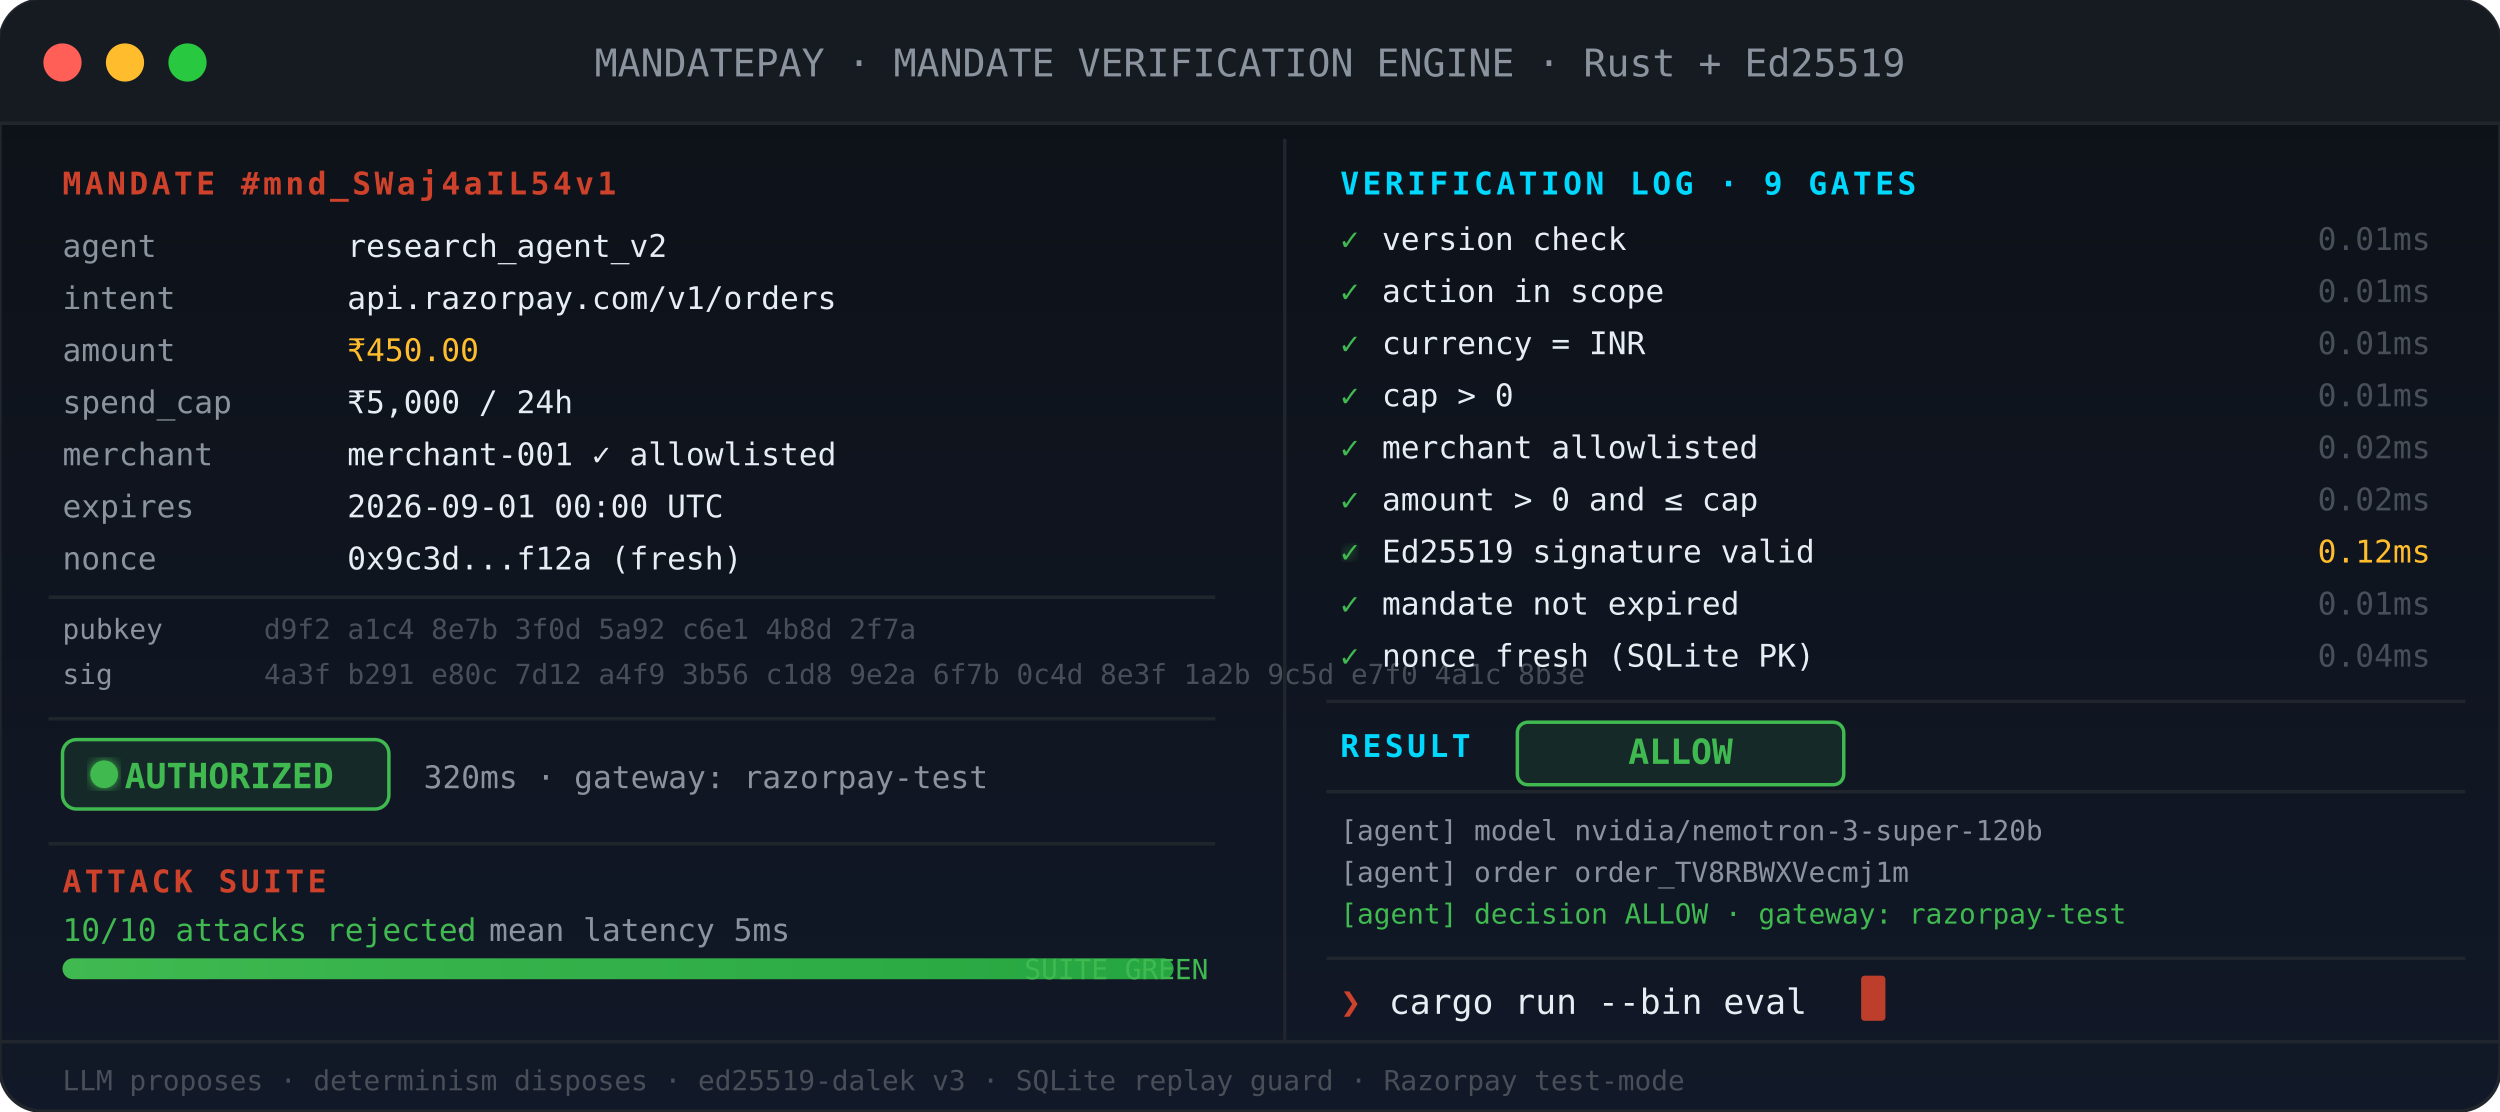
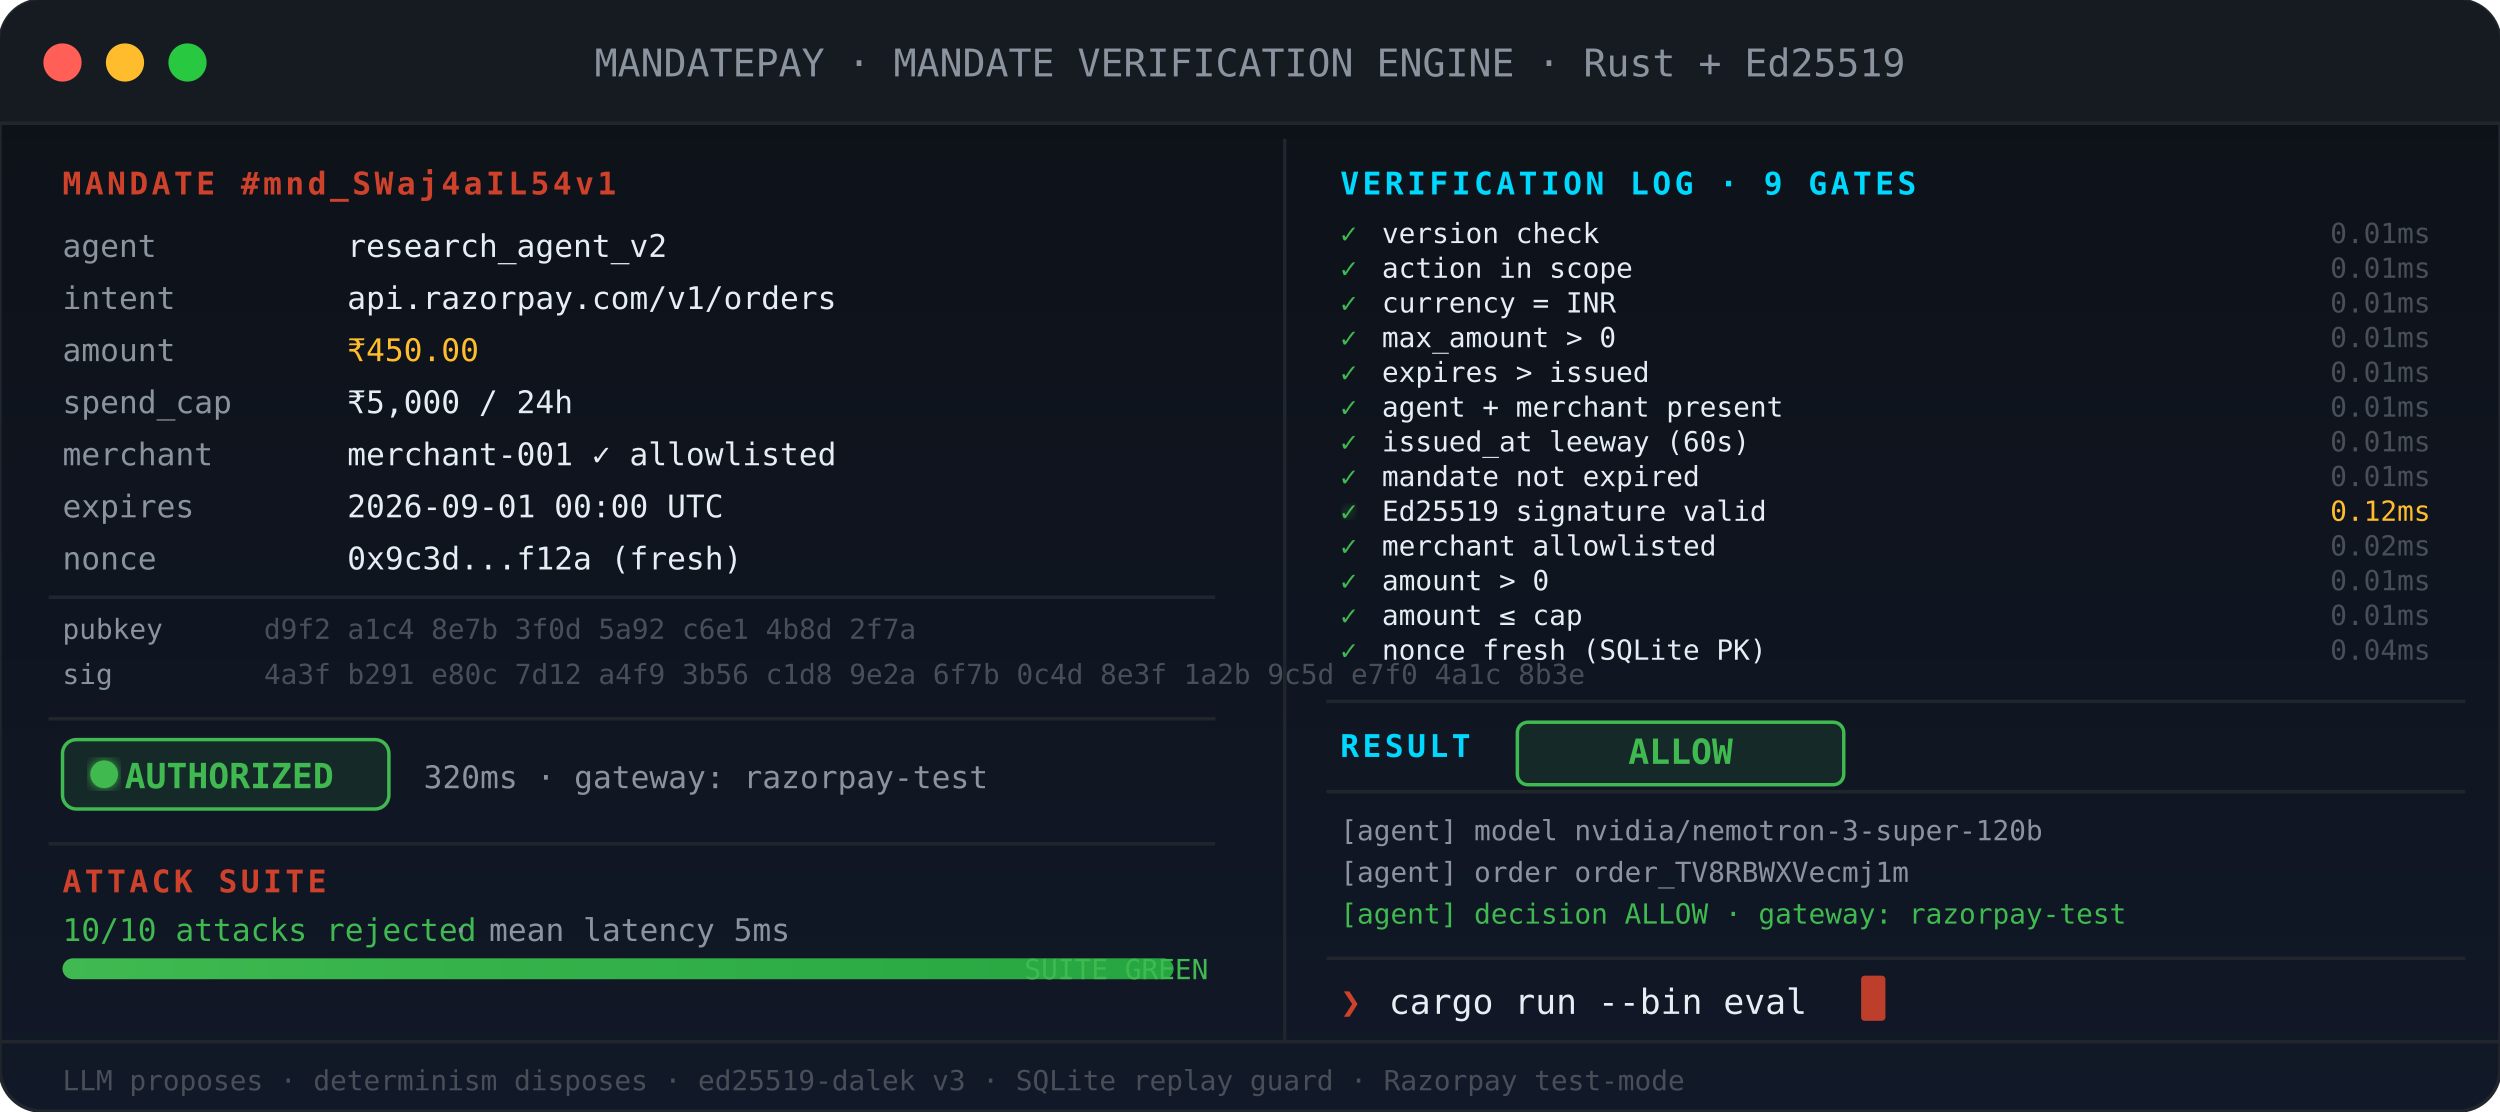
<svg xmlns="http://www.w3.org/2000/svg" width="720" height="320" viewBox="0 0 720 320">
  <defs>
    <filter id="glow">
      <feGaussianBlur stdDeviation="2.5" result="b" />
      <feMerge>
        <feMergeNode in="b" />
        <feMergeNode in="SourceGraphic" />
      </feMerge>
    </filter>
    <filter id="glow-sm">
      <feGaussianBlur stdDeviation="1.5" result="b" />
      <feMerge>
        <feMergeNode in="b" />
        <feMergeNode in="SourceGraphic" />
      </feMerge>
    </filter>
    <linearGradient id="bg" x1="0" y1="0" x2="0" y2="1">
      <stop offset="0%" stop-color="#0d1117" />
      <stop offset="100%" stop-color="#111827" />
    </linearGradient>
    <linearGradient id="bar-green" x1="0" y1="0" x2="1" y2="0">
      <stop offset="0%" stop-color="#3fb950" />
      <stop offset="100%" stop-color="#26a641" />
    </linearGradient>
  </defs>
  <rect width="720" height="320" rx="12" fill="url(#bg)" stroke="#21262d" stroke-width="1" />
  <rect width="720" height="36" rx="12" fill="#161b22" />
  <rect y="24" width="720" height="12" fill="#161b22" />
  <rect y="35" width="720" height="1" fill="#21262d" />
  <circle cx="18" cy="18" r="5.5" fill="#FF5F57" />
  <circle cx="36" cy="18" r="5.5" fill="#FFBD2E" />
  <circle cx="54" cy="18" r="5.5" fill="#28C840" />
  <text x="360" y="22" text-anchor="middle" font-family="JetBrains Mono,monospace" font-size="11" fill="#8b949e">
    MANDATEPAY · MANDATE VERIFICATION ENGINE · Rust + Ed25519
  </text>
  <text x="18" y="56" font-family="JetBrains Mono,monospace" font-size="9" font-weight="700" fill="#CE422B" letter-spacing="1">MANDATE #mnd_SWaj4aIL54v1</text>
  <text x="18" y="74" font-family="JetBrains Mono,monospace" font-size="9" fill="#8b949e">agent      </text>
  <text x="100" y="74" font-family="JetBrains Mono,monospace" font-size="9" fill="#e6edf3">research_agent_v2</text>
  <text x="18" y="89" font-family="JetBrains Mono,monospace" font-size="9" fill="#8b949e">intent     </text>
  <text x="100" y="89" font-family="JetBrains Mono,monospace" font-size="9" fill="#e6edf3">api.razorpay.com/v1/orders</text>
  <text x="18" y="104" font-family="JetBrains Mono,monospace" font-size="9" fill="#8b949e">amount     </text>
  <text x="100" y="104" font-family="JetBrains Mono,monospace" font-size="9" fill="#FFBD2E">₹450.00</text>
  <text x="18" y="119" font-family="JetBrains Mono,monospace" font-size="9" fill="#8b949e">spend_cap  </text>
  <text x="100" y="119" font-family="JetBrains Mono,monospace" font-size="9" fill="#e6edf3">₹5,000 / 24h</text>
  <text x="18" y="134" font-family="JetBrains Mono,monospace" font-size="9" fill="#8b949e">merchant   </text>
  <text x="100" y="134" font-family="JetBrains Mono,monospace" font-size="9" fill="#e6edf3">merchant-001  ✓ allowlisted</text>
  <text x="18" y="149" font-family="JetBrains Mono,monospace" font-size="9" fill="#8b949e">expires    </text>
  <text x="100" y="149" font-family="JetBrains Mono,monospace" font-size="9" fill="#e6edf3">2026-09-01 00:00 UTC</text>
  <text x="18" y="164" font-family="JetBrains Mono,monospace" font-size="9" fill="#8b949e">nonce      </text>
  <text x="100" y="164" font-family="JetBrains Mono,monospace" font-size="9" fill="#e6edf3">0x9c3d...f12a  (fresh)</text>
  <line x1="14" y1="172" x2="350" y2="172" stroke="#21262d" stroke-width="1" />
  <text x="18" y="184" font-family="JetBrains Mono,monospace" font-size="8" fill="#8b949e">pubkey  </text>
  <text x="76" y="184" font-family="JetBrains Mono,monospace" font-size="8" fill="#484f58">d9f2 a1c4 8e7b 3f0d 5a92 c6e1 4b8d 2f7a</text>
  <text x="18" y="197" font-family="JetBrains Mono,monospace" font-size="8" fill="#8b949e">sig     </text>
  <text x="76" y="197" font-family="JetBrains Mono,monospace" font-size="8" fill="#484f58">4a3f b291 e80c 7d12 a4f9 3b56 c1d8 9e2a 6f7b 0c4d 8e3f 1a2b 9c5d e7f0 4a1c 8b3e</text>
  <line x1="14" y1="207" x2="350" y2="207" stroke="#21262d" stroke-width="1" />
  <rect x="18" y="213" width="94" height="20" rx="4" fill="#3fb95020" stroke="#3fb950" stroke-width="1" />
  <circle cx="30" cy="223" r="4" fill="#3fb950" filter="url(#glow-sm)" />
  <text x="66" y="227" text-anchor="middle" font-family="JetBrains Mono,monospace" font-size="10" font-weight="700" fill="#3fb950">AUTHORIZED</text>
  <text x="122" y="227" font-family="JetBrains Mono,monospace" font-size="9" fill="#8b949e">320ms  ·  gateway: razorpay-test</text>
  <line x1="14" y1="243" x2="350" y2="243" stroke="#21262d" stroke-width="1" />
  <text x="18" y="257" font-family="JetBrains Mono,monospace" font-size="9" font-weight="700" fill="#CE422B" letter-spacing="1">ATTACK SUITE</text>
  <text x="18" y="271" font-family="JetBrains Mono,monospace" font-size="9" fill="#3fb950">10/10 attacks rejected</text>
  <text x="130" y="271" font-family="JetBrains Mono,monospace" font-size="9" fill="#8b949e">·  mean latency 5ms</text>
  <rect x="18" y="276" width="320" height="6" rx="3" fill="#21262d" />
  <rect x="18" y="276" width="320" height="6" rx="3" fill="url(#bar-green)" />
  <text x="348" y="282" text-anchor="end" font-family="JetBrains Mono,monospace" font-size="8" fill="#3fb950">SUITE GREEN</text>
  <line x1="370" y1="40" x2="370" y2="300" stroke="#21262d" stroke-width="1" />
  <text x="386" y="56" font-family="JetBrains Mono,monospace" font-size="9" font-weight="700" fill="#00D9FF" letter-spacing="1">VERIFICATION LOG  · 9 GATES</text>
-   <text x="386" y="72" font-family="JetBrains Mono,monospace" font-size="9" fill="#3fb950">✓</text>
-   <text x="398" y="72" font-family="JetBrains Mono,monospace" font-size="9" fill="#e6edf3">version check</text>
-   <text x="700" y="72" text-anchor="end" font-family="JetBrains Mono,monospace" font-size="9" fill="#484f58">0.01ms</text>
-   <text x="386" y="87" font-family="JetBrains Mono,monospace" font-size="9" fill="#3fb950">✓</text>
-   <text x="398" y="87" font-family="JetBrains Mono,monospace" font-size="9" fill="#e6edf3">action in scope</text>
-   <text x="700" y="87" text-anchor="end" font-family="JetBrains Mono,monospace" font-size="9" fill="#484f58">0.01ms</text>
-   <text x="386" y="102" font-family="JetBrains Mono,monospace" font-size="9" fill="#3fb950">✓</text>
-   <text x="398" y="102" font-family="JetBrains Mono,monospace" font-size="9" fill="#e6edf3">currency = INR</text>
-   <text x="700" y="102" text-anchor="end" font-family="JetBrains Mono,monospace" font-size="9" fill="#484f58">0.01ms</text>
-   <text x="386" y="117" font-family="JetBrains Mono,monospace" font-size="9" fill="#3fb950">✓</text>
-   <text x="398" y="117" font-family="JetBrains Mono,monospace" font-size="9" fill="#e6edf3">cap &gt; 0</text>
-   <text x="700" y="117" text-anchor="end" font-family="JetBrains Mono,monospace" font-size="9" fill="#484f58">0.01ms</text>
-   <text x="386" y="132" font-family="JetBrains Mono,monospace" font-size="9" fill="#3fb950">✓</text>
-   <text x="398" y="132" font-family="JetBrains Mono,monospace" font-size="9" fill="#e6edf3">merchant allowlisted</text>
-   <text x="700" y="132" text-anchor="end" font-family="JetBrains Mono,monospace" font-size="9" fill="#484f58">0.02ms</text>
-   <text x="386" y="147" font-family="JetBrains Mono,monospace" font-size="9" fill="#3fb950">✓</text>
-   <text x="398" y="147" font-family="JetBrains Mono,monospace" font-size="9" fill="#e6edf3">amount &gt; 0 and ≤ cap</text>
-   <text x="700" y="147" text-anchor="end" font-family="JetBrains Mono,monospace" font-size="9" fill="#484f58">0.02ms</text>
-   <text x="386" y="162" font-family="JetBrains Mono,monospace" font-size="9" fill="#3fb950" filter="url(#glow-sm)">✓</text>
-   <text x="398" y="162" font-family="JetBrains Mono,monospace" font-size="9" fill="#e6edf3">Ed25519 signature valid</text>
-   <text x="700" y="162" text-anchor="end" font-family="JetBrains Mono,monospace" font-size="9" fill="#FFBD2E">0.12ms</text>
-   <text x="386" y="177" font-family="JetBrains Mono,monospace" font-size="9" fill="#3fb950">✓</text>
-   <text x="398" y="177" font-family="JetBrains Mono,monospace" font-size="9" fill="#e6edf3">mandate not expired</text>
-   <text x="700" y="177" text-anchor="end" font-family="JetBrains Mono,monospace" font-size="9" fill="#484f58">0.01ms</text>
-   <text x="386" y="192" font-family="JetBrains Mono,monospace" font-size="9" fill="#3fb950">✓</text>
-   <text x="398" y="192" font-family="JetBrains Mono,monospace" font-size="9" fill="#e6edf3">nonce fresh (SQLite PK)</text>
-   <text x="700" y="192" text-anchor="end" font-family="JetBrains Mono,monospace" font-size="9" fill="#484f58">0.04ms</text>
+   <text x="386" y="70" font-family="JetBrains Mono,monospace" font-size="8" fill="#3fb950">✓</text>
+   <text x="398" y="70" font-family="JetBrains Mono,monospace" font-size="8" fill="#e6edf3">version check</text>
+   <text x="700" y="70" text-anchor="end" font-family="JetBrains Mono,monospace" font-size="8" fill="#484f58">0.01ms</text>
+   <text x="386" y="80" font-family="JetBrains Mono,monospace" font-size="8" fill="#3fb950">✓</text>
+   <text x="398" y="80" font-family="JetBrains Mono,monospace" font-size="8" fill="#e6edf3">action in scope</text>
+   <text x="700" y="80" text-anchor="end" font-family="JetBrains Mono,monospace" font-size="8" fill="#484f58">0.01ms</text>
+   <text x="386" y="90" font-family="JetBrains Mono,monospace" font-size="8" fill="#3fb950">✓</text>
+   <text x="398" y="90" font-family="JetBrains Mono,monospace" font-size="8" fill="#e6edf3">currency = INR</text>
+   <text x="700" y="90" text-anchor="end" font-family="JetBrains Mono,monospace" font-size="8" fill="#484f58">0.01ms</text>
+   <text x="386" y="100" font-family="JetBrains Mono,monospace" font-size="8" fill="#3fb950">✓</text>
+   <text x="398" y="100" font-family="JetBrains Mono,monospace" font-size="8" fill="#e6edf3">max_amount &gt; 0</text>
+   <text x="700" y="100" text-anchor="end" font-family="JetBrains Mono,monospace" font-size="8" fill="#484f58">0.01ms</text>
+   <text x="386" y="110" font-family="JetBrains Mono,monospace" font-size="8" fill="#3fb950">✓</text>
+   <text x="398" y="110" font-family="JetBrains Mono,monospace" font-size="8" fill="#e6edf3">expires &gt; issued</text>
+   <text x="700" y="110" text-anchor="end" font-family="JetBrains Mono,monospace" font-size="8" fill="#484f58">0.01ms</text>
+   <text x="386" y="120" font-family="JetBrains Mono,monospace" font-size="8" fill="#3fb950">✓</text>
+   <text x="398" y="120" font-family="JetBrains Mono,monospace" font-size="8" fill="#e6edf3">agent + merchant present</text>
+   <text x="700" y="120" text-anchor="end" font-family="JetBrains Mono,monospace" font-size="8" fill="#484f58">0.01ms</text>
+   <text x="386" y="130" font-family="JetBrains Mono,monospace" font-size="8" fill="#3fb950">✓</text>
+   <text x="398" y="130" font-family="JetBrains Mono,monospace" font-size="8" fill="#e6edf3">issued_at leeway (60s)</text>
+   <text x="700" y="130" text-anchor="end" font-family="JetBrains Mono,monospace" font-size="8" fill="#484f58">0.01ms</text>
+   <text x="386" y="140" font-family="JetBrains Mono,monospace" font-size="8" fill="#3fb950">✓</text>
+   <text x="398" y="140" font-family="JetBrains Mono,monospace" font-size="8" fill="#e6edf3">mandate not expired</text>
+   <text x="700" y="140" text-anchor="end" font-family="JetBrains Mono,monospace" font-size="8" fill="#484f58">0.01ms</text>
+   <text x="386" y="150" font-family="JetBrains Mono,monospace" font-size="8" fill="#3fb950" filter="url(#glow-sm)">✓</text>
+   <text x="398" y="150" font-family="JetBrains Mono,monospace" font-size="8" fill="#e6edf3">Ed25519 signature valid</text>
+   <text x="700" y="150" text-anchor="end" font-family="JetBrains Mono,monospace" font-size="8" fill="#FFBD2E">0.12ms</text>
+   <text x="386" y="160" font-family="JetBrains Mono,monospace" font-size="8" fill="#3fb950">✓</text>
+   <text x="398" y="160" font-family="JetBrains Mono,monospace" font-size="8" fill="#e6edf3">merchant allowlisted</text>
+   <text x="700" y="160" text-anchor="end" font-family="JetBrains Mono,monospace" font-size="8" fill="#484f58">0.02ms</text>
+   <text x="386" y="170" font-family="JetBrains Mono,monospace" font-size="8" fill="#3fb950">✓</text>
+   <text x="398" y="170" font-family="JetBrains Mono,monospace" font-size="8" fill="#e6edf3">amount &gt; 0</text>
+   <text x="700" y="170" text-anchor="end" font-family="JetBrains Mono,monospace" font-size="8" fill="#484f58">0.01ms</text>
+   <text x="386" y="180" font-family="JetBrains Mono,monospace" font-size="8" fill="#3fb950">✓</text>
+   <text x="398" y="180" font-family="JetBrains Mono,monospace" font-size="8" fill="#e6edf3">amount ≤ cap</text>
+   <text x="700" y="180" text-anchor="end" font-family="JetBrains Mono,monospace" font-size="8" fill="#484f58">0.01ms</text>
+   <text x="386" y="190" font-family="JetBrains Mono,monospace" font-size="8" fill="#3fb950">✓</text>
+   <text x="398" y="190" font-family="JetBrains Mono,monospace" font-size="8" fill="#e6edf3">nonce fresh (SQLite PK)</text>
+   <text x="700" y="190" text-anchor="end" font-family="JetBrains Mono,monospace" font-size="8" fill="#484f58">0.04ms</text>
  <line x1="382" y1="202" x2="710" y2="202" stroke="#21262d" stroke-width="1" />
  <text x="386" y="218" font-family="JetBrains Mono,monospace" font-size="9" font-weight="700" fill="#00D9FF" letter-spacing="1">RESULT</text>
  <rect x="437" y="208" width="94" height="18" rx="3" fill="#3fb95020" stroke="#3fb950" stroke-width="1" />
  <text x="484" y="220" text-anchor="middle" font-family="JetBrains Mono,monospace" font-size="10" font-weight="700" fill="#3fb950">ALLOW</text>
  <line x1="382" y1="228" x2="710" y2="228" stroke="#21262d" stroke-width="1" />
  <text x="386" y="242" font-family="JetBrains Mono,monospace" font-size="8" fill="#8b949e">[agent] model  nvidia/nemotron-3-super-120b</text>
  <text x="386" y="254" font-family="JetBrains Mono,monospace" font-size="8" fill="#8b949e">[agent] order  order_TV8RBWXVecmj1m</text>
  <text x="386" y="266" font-family="JetBrains Mono,monospace" font-size="8" fill="#3fb950">[agent] decision  ALLOW  ·  gateway: razorpay-test</text>
  <line x1="382" y1="276" x2="710" y2="276" stroke="#21262d" stroke-width="1" />
  <text x="386" y="292" font-family="JetBrains Mono,monospace" font-size="10" fill="#CE422B">❯</text>
  <text x="400" y="292" font-family="JetBrains Mono,monospace" font-size="10" fill="#e6edf3">cargo run --bin eval</text>
  <rect x="536" y="281" width="7" height="13" rx="1" fill="#CE422B" opacity="0.9" />
  <line x1="0" y1="300" x2="720" y2="300" stroke="#21262d" stroke-width="1" />
  <text x="18" y="314" font-family="JetBrains Mono,monospace" font-size="8" fill="#484f58">
    LLM proposes · determinism disposes · ed25519-dalek v3 · SQLite replay guard · Razorpay test-mode
  </text>
</svg>
